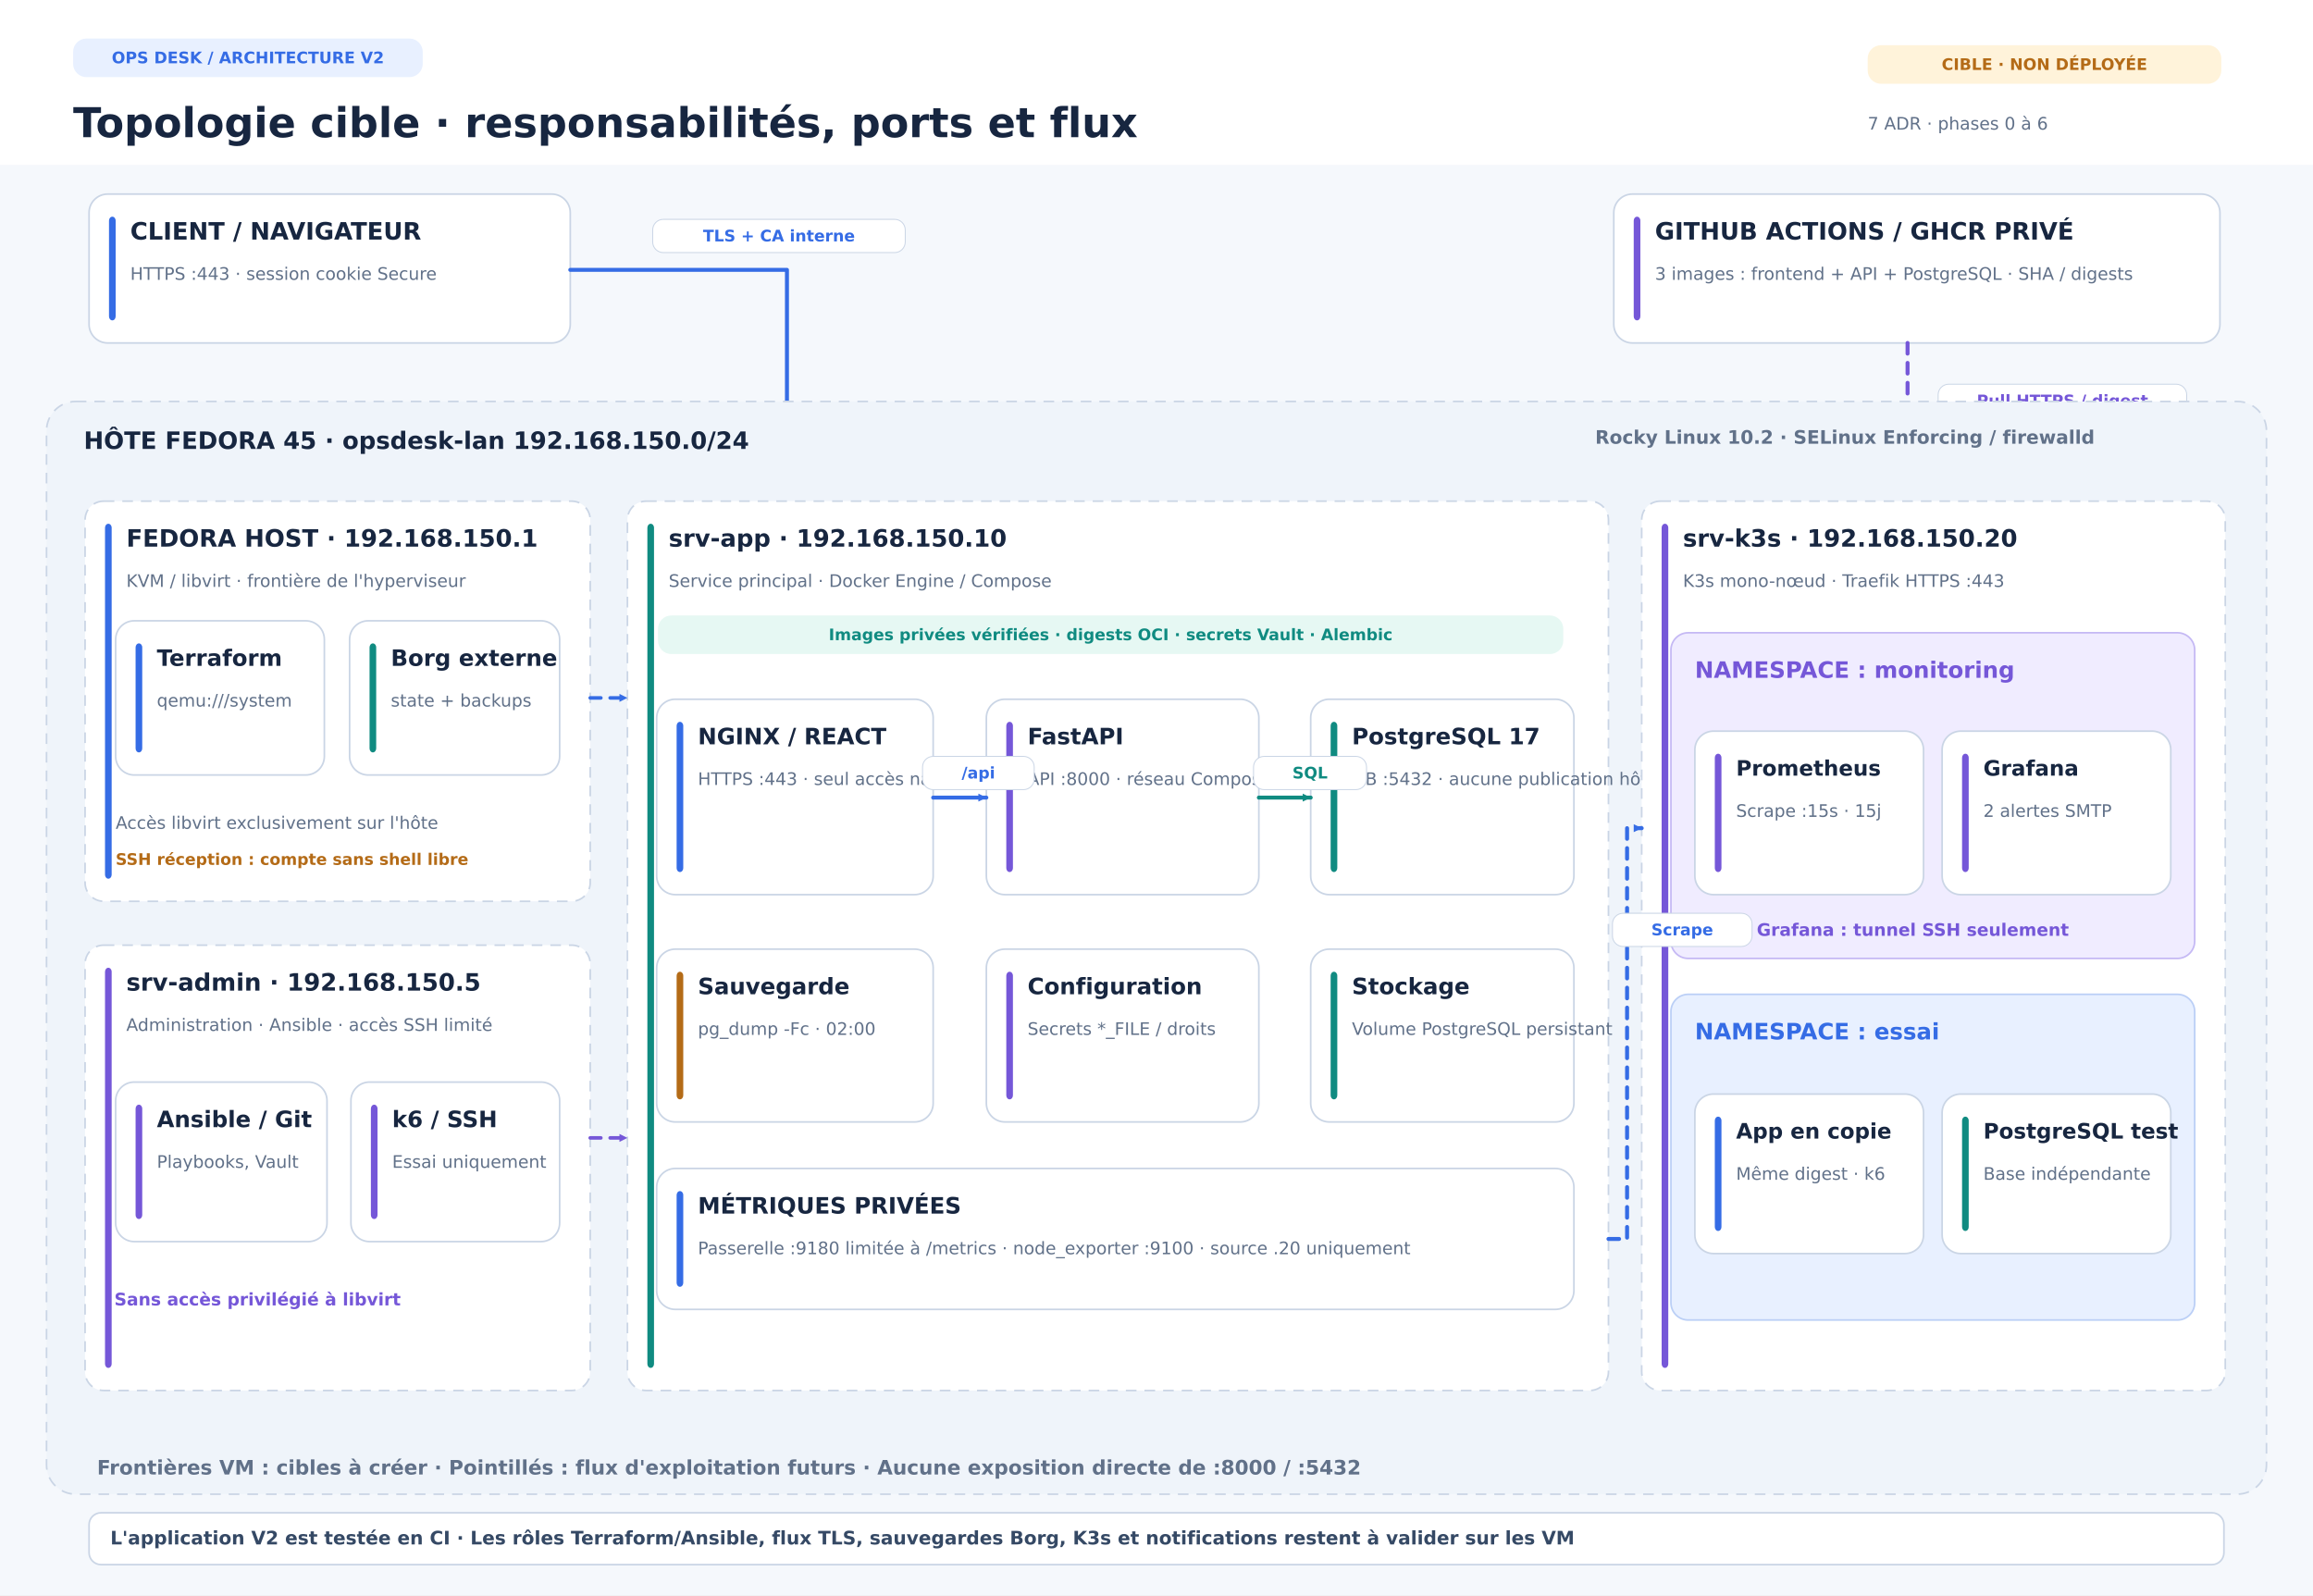
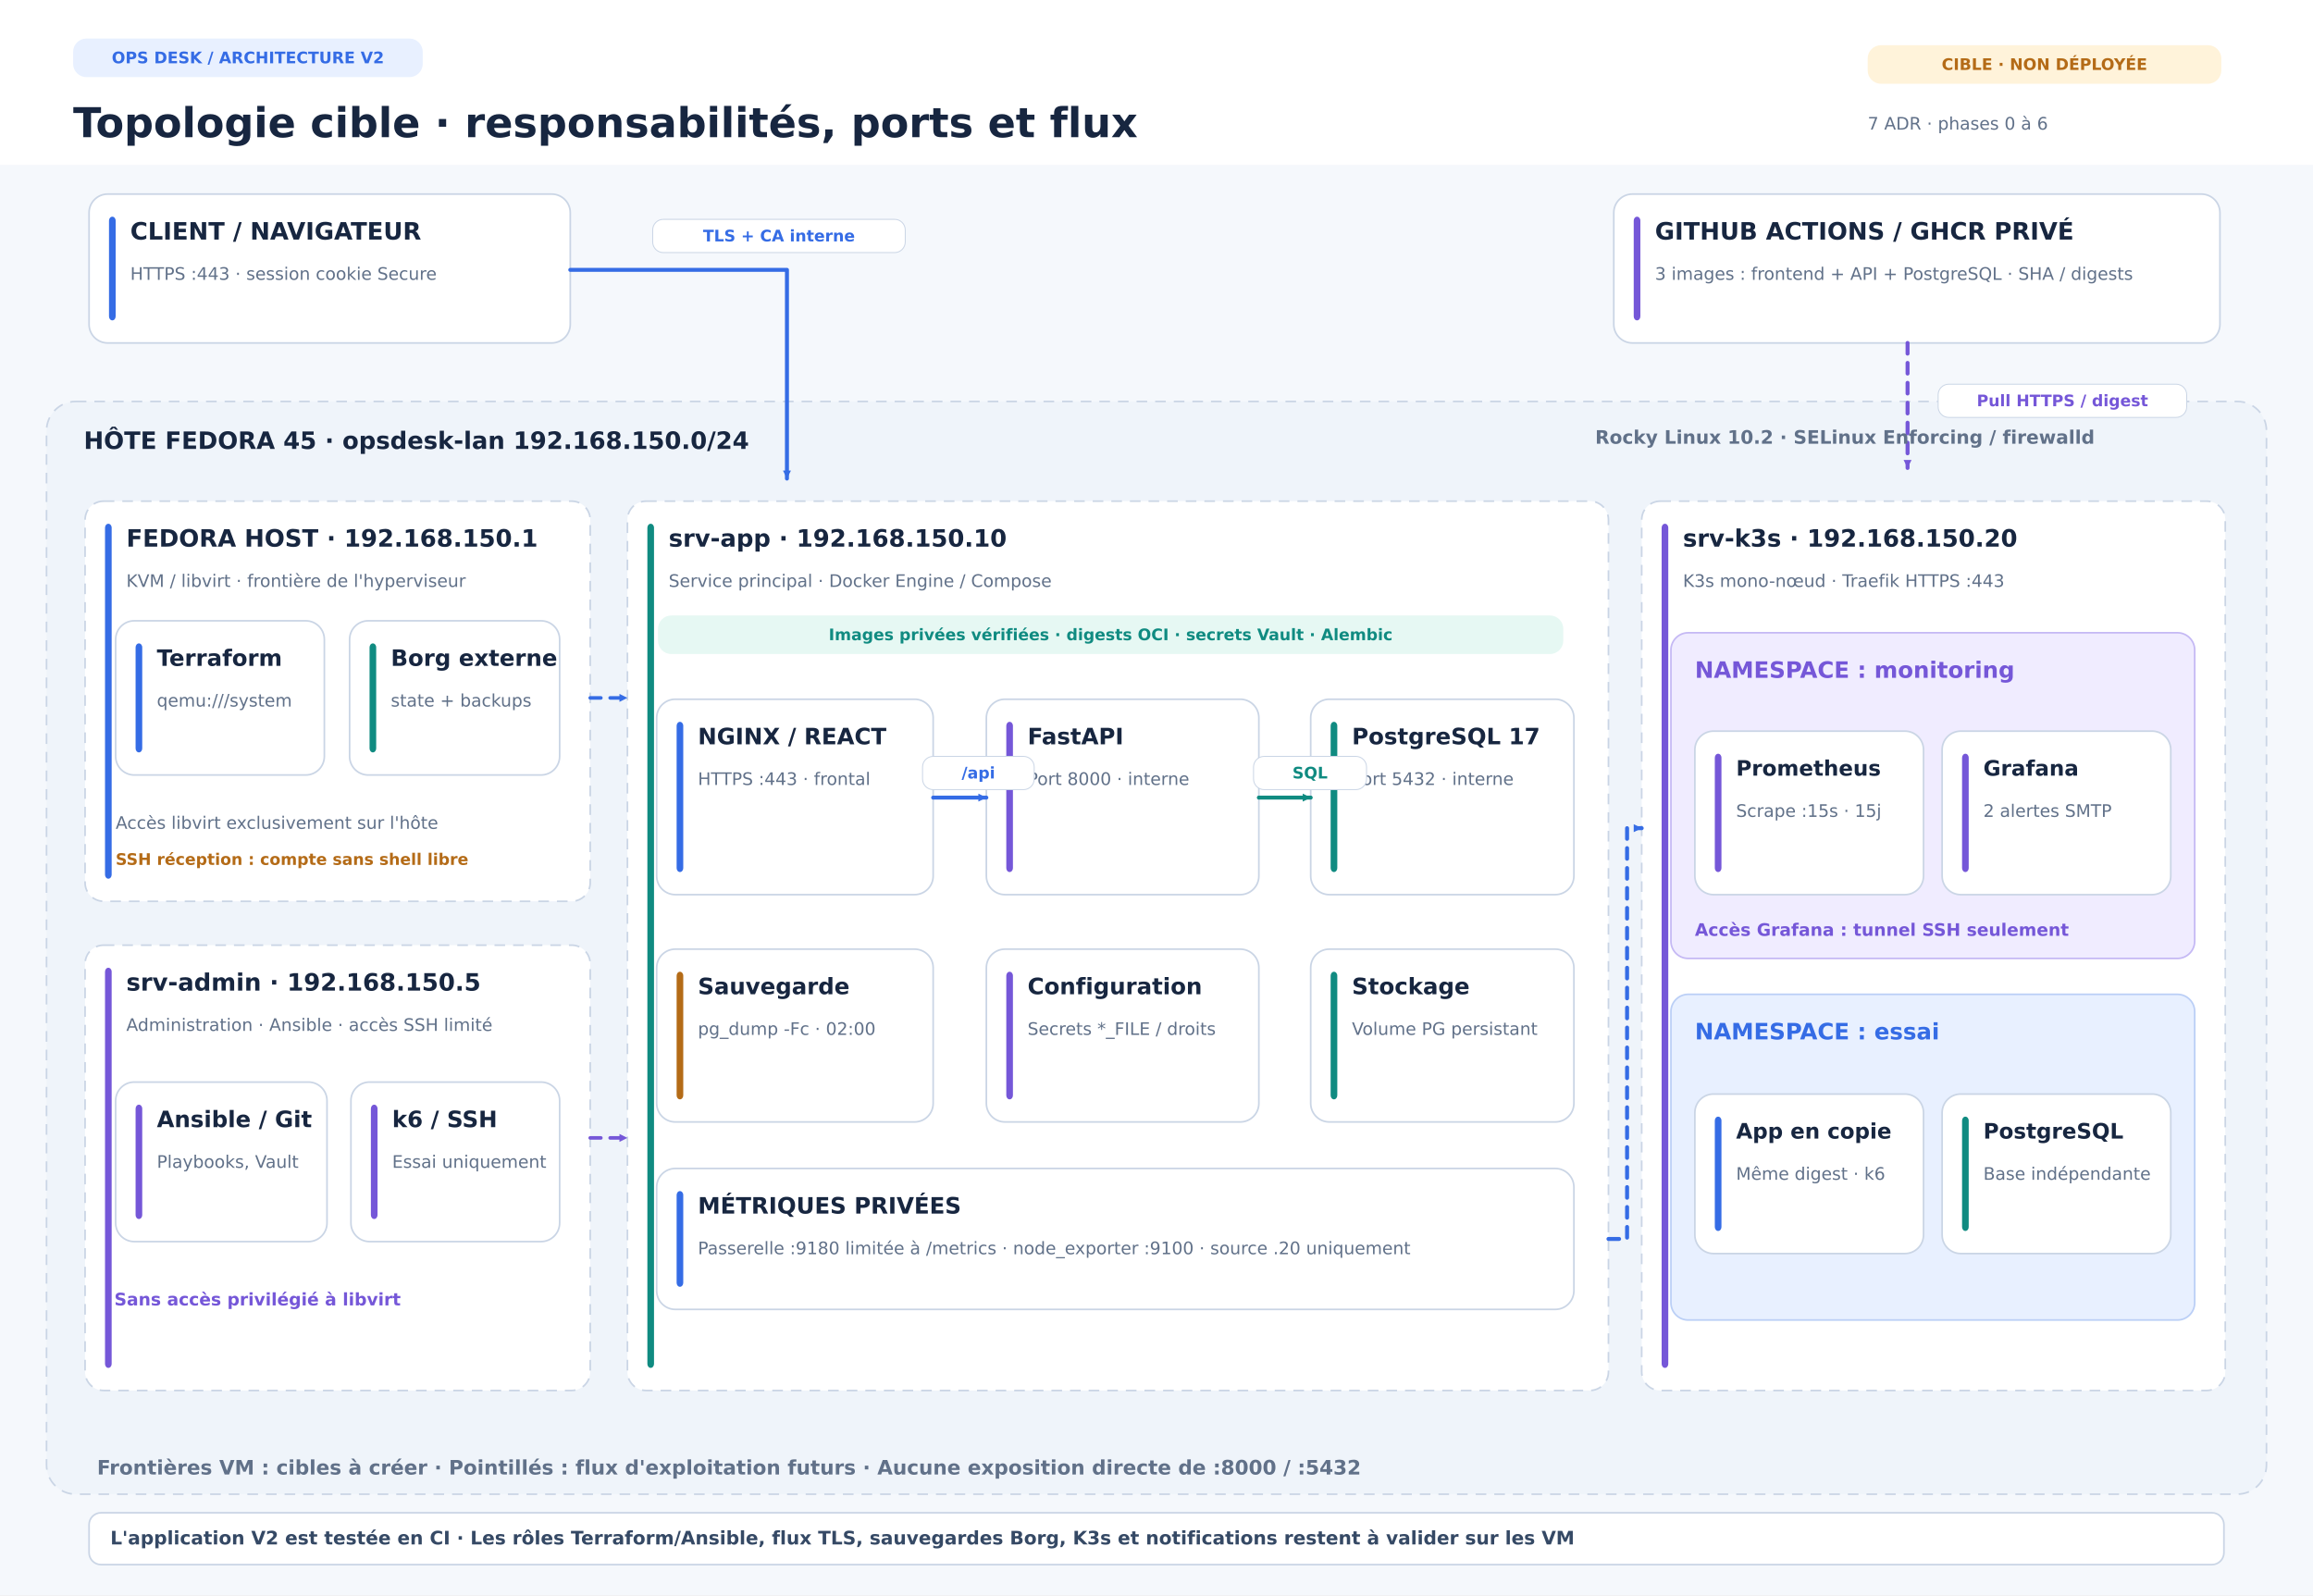
<svg xmlns="http://www.w3.org/2000/svg" width="1740" height="1200" viewBox="0 0 1740 1200" role="img" aria-labelledby="title desc">
  <defs>
    <marker id="arr-0" markerWidth="8" markerHeight="8" refX="7" refY="4" orient="auto" markerUnits="userSpaceOnUse">
      <path d="M 1 1 L 7 4 L 1 7 Z" fill="#356CE5" />
    </marker>
    <marker id="arr-1" markerWidth="8" markerHeight="8" refX="7" refY="4" orient="auto" markerUnits="userSpaceOnUse">
      <path d="M 1 1 L 7 4 L 1 7 Z" fill="#108B81" />
    </marker>
    <marker id="arr-2" markerWidth="8" markerHeight="8" refX="7" refY="4" orient="auto" markerUnits="userSpaceOnUse">
      <path d="M 1 1 L 7 4 L 1 7 Z" fill="#7557D8" />
    </marker>
    <marker id="arr-3" markerWidth="8" markerHeight="8" refX="7" refY="4" orient="auto" markerUnits="userSpaceOnUse">
      <path d="M 1 1 L 7 4 L 1 7 Z" fill="#B46B17" />
    </marker>
    <marker id="arr-4" markerWidth="8" markerHeight="8" refX="7" refY="4" orient="auto" markerUnits="userSpaceOnUse">
      <path d="M 1 1 L 7 4 L 1 7 Z" fill="#354965" />
    </marker>
  </defs>
  <rect x="0" y="0" width="1740" height="1200" fill="#F5F8FC" />
+   <rect x="35" y="302" width="1670" height="822" rx="22" ry="22" fill="#EFF4FA" stroke="#CAD5E5" stroke-width="1.25" stroke-dasharray="8 6" />
  <rect x="0" y="0" width="1740" height="124" rx="0" ry="0" fill="#FFFFFF" stroke="none" stroke-width="1.25" />
  <rect x="55" y="29" width="263" height="29" rx="10" ry="10" fill="#E8F0FF" stroke="none" stroke-width="1.25" />
  <text x="186.5" y="47.6" fill="#356CE5" font-family="DejaVu Sans, Arial, Helvetica, sans-serif" font-size="12" font-weight="700" text-anchor="middle">OPS DESK  /  ARCHITECTURE V2</text>
  <text x="55" y="103.2" fill="#172640" font-family="DejaVu Sans, Arial, Helvetica, sans-serif" font-size="31" font-weight="700" text-anchor="start">Topologie cible · responsabilités, ports et flux</text>
  <rect x="1405" y="34" width="266" height="29" rx="10" ry="10" fill="#FFF3DA" stroke="none" stroke-width="1.25" />
  <text x="1538" y="52.6" fill="#B46B17" font-family="DejaVu Sans, Arial, Helvetica, sans-serif" font-size="12" font-weight="700" text-anchor="middle">CIBLE  ·  NON DÉPLOYÉE</text>
  <text x="1405" y="97.5" fill="#617189" font-family="DejaVu Sans, Arial, Helvetica, sans-serif" font-size="13" font-weight="500" text-anchor="start">7 ADR · phases 0 à 6</text>
  <rect x="67" y="146" width="362" height="112" rx="14" ry="14" fill="#FFFFFF" stroke="#CAD5E5" stroke-width="1.25" />
  <rect x="82" y="163" width="5" height="78" rx="3" ry="3" fill="#356CE5" stroke="none" stroke-width="1.25" />
  <text x="98" y="180.2" fill="#172640" font-family="DejaVu Sans, Arial, Helvetica, sans-serif" font-size="18" font-weight="700" text-anchor="start">CLIENT / NAVIGATEUR</text>
  <text x="98" y="210.5" fill="#617189" font-family="DejaVu Sans, Arial, Helvetica, sans-serif" font-size="13" font-weight="400" text-anchor="start">HTTPS :443  ·  session cookie Secure</text>
  <rect x="1214" y="146" width="456" height="112" rx="14" ry="14" fill="#FFFFFF" stroke="#CAD5E5" stroke-width="1.25" />
  <rect x="1229" y="163" width="5" height="78" rx="3" ry="3" fill="#7557D8" stroke="none" stroke-width="1.25" />
  <text x="1245" y="180.2" fill="#172640" font-family="DejaVu Sans, Arial, Helvetica, sans-serif" font-size="18" font-weight="700" text-anchor="start">GITHUB ACTIONS / GHCR PRIVÉ</text>
  <text x="1245" y="210.5" fill="#617189" font-family="DejaVu Sans, Arial, Helvetica, sans-serif" font-size="13" font-weight="400" text-anchor="start">3 images : frontend + API + PostgreSQL  ·  SHA / digests</text>
  <polyline points="429,203 592,203 592,360" fill="none" stroke="#356CE5" stroke-width="3" stroke-linecap="round" stroke-linejoin="round" marker-end="url(#arr-0)" />
  <rect x="491" y="165" width="190" height="25" rx="8" ry="8" fill="#FFFFFF" stroke="#CAD5E5" stroke-width="0.7" />
  <text x="586" y="181.6" fill="#356CE5" font-family="DejaVu Sans, Arial, Helvetica, sans-serif" font-size="12" font-weight="700" text-anchor="middle">TLS + CA interne</text>
  <polyline points="1435,258 1435,352" fill="none" stroke="#7557D8" stroke-width="3" stroke-linecap="round" stroke-linejoin="round" stroke-dasharray="8 7" marker-end="url(#arr-2)" />
  <rect x="1458" y="289" width="187" height="25" rx="8" ry="8" fill="#FFFFFF" stroke="#CAD5E5" stroke-width="0.7" />
  <text x="1551.5" y="305.6" fill="#7557D8" font-family="DejaVu Sans, Arial, Helvetica, sans-serif" font-size="12" font-weight="700" text-anchor="middle">Pull HTTPS / digest</text>
-   <rect x="35" y="302" width="1670" height="822" rx="22" ry="22" fill="#EFF4FA" stroke="#CAD5E5" stroke-width="1.25" stroke-dasharray="8 6" />
  <text x="63" y="337.7" fill="#172640" font-family="DejaVu Sans, Arial, Helvetica, sans-serif" font-size="18" font-weight="700" text-anchor="start">HÔTE FEDORA 45  ·  opsdesk-lan 192.168.150.0/24</text>
  <text x="1200" y="333.8" fill="#617189" font-family="DejaVu Sans, Arial, Helvetica, sans-serif" font-size="14" font-weight="600" text-anchor="start">Rocky Linux 10.2  ·  SELinux Enforcing / firewalld</text>
  <rect x="64" y="377" width="380" height="301" rx="14" ry="14" fill="#FFFFFF" stroke="#CAD5E5" stroke-width="1.25" stroke-dasharray="8 6" />
  <rect x="79" y="394" width="5" height="267" rx="3" ry="3" fill="#356CE5" stroke="none" stroke-width="1.25" />
  <text x="95" y="411.2" fill="#172640" font-family="DejaVu Sans, Arial, Helvetica, sans-serif" font-size="18" font-weight="700" text-anchor="start">FEDORA HOST  ·  192.168.150.1</text>
  <text x="95" y="441.5" fill="#617189" font-family="DejaVu Sans, Arial, Helvetica, sans-serif" font-size="13" font-weight="400" text-anchor="start">KVM / libvirt · frontière de l'hyperviseur</text>
  <rect x="87" y="467" width="157" height="116" rx="14" ry="14" fill="#FFFFFF" stroke="#CAD5E5" stroke-width="1.25" />
  <rect x="102" y="484" width="5" height="82" rx="3" ry="3" fill="#356CE5" stroke="none" stroke-width="1.25" />
  <text x="118" y="500.9" fill="#172640" font-family="DejaVu Sans, Arial, Helvetica, sans-serif" font-size="17" font-weight="700" text-anchor="start">Terraform</text>
  <text x="118" y="531.5" fill="#617189" font-family="DejaVu Sans, Arial, Helvetica, sans-serif" font-size="13" font-weight="400" text-anchor="start">qemu:///system</text>
  <rect x="263" y="467" width="158" height="116" rx="14" ry="14" fill="#FFFFFF" stroke="#CAD5E5" stroke-width="1.25" />
  <rect x="278" y="484" width="5" height="82" rx="3" ry="3" fill="#108B81" stroke="none" stroke-width="1.25" />
  <text x="294" y="500.9" fill="#172640" font-family="DejaVu Sans, Arial, Helvetica, sans-serif" font-size="17" font-weight="700" text-anchor="start">Borg externe</text>
  <text x="294" y="531.5" fill="#617189" font-family="DejaVu Sans, Arial, Helvetica, sans-serif" font-size="13" font-weight="400" text-anchor="start">state + backups</text>
  <text x="87" y="623.5" fill="#617189" font-family="DejaVu Sans, Arial, Helvetica, sans-serif" font-size="13" font-weight="500" text-anchor="start">Accès libvirt exclusivement sur l'hôte</text>
  <text x="87" y="650.6" fill="#B46B17" font-family="DejaVu Sans, Arial, Helvetica, sans-serif" font-size="12" font-weight="600" text-anchor="start">SSH réception : compte sans shell libre</text>
  <rect x="64" y="711" width="380" height="335" rx="14" ry="14" fill="#FFFFFF" stroke="#CAD5E5" stroke-width="1.25" stroke-dasharray="8 6" />
  <rect x="79" y="728" width="5" height="301" rx="3" ry="3" fill="#7557D8" stroke="none" stroke-width="1.25" />
  <text x="95" y="745.2" fill="#172640" font-family="DejaVu Sans, Arial, Helvetica, sans-serif" font-size="18" font-weight="700" text-anchor="start">srv-admin  ·  192.168.150.5</text>
  <text x="95" y="775.5" fill="#617189" font-family="DejaVu Sans, Arial, Helvetica, sans-serif" font-size="13" font-weight="400" text-anchor="start">Administration · Ansible · accès SSH limité</text>
  <rect x="87" y="814" width="159" height="120" rx="14" ry="14" fill="#FFFFFF" stroke="#CAD5E5" stroke-width="1.25" />
  <rect x="102" y="831" width="5" height="86" rx="3" ry="3" fill="#7557D8" stroke="none" stroke-width="1.25" />
  <text x="118" y="847.9" fill="#172640" font-family="DejaVu Sans, Arial, Helvetica, sans-serif" font-size="17" font-weight="700" text-anchor="start">Ansible / Git</text>
  <text x="118" y="878.5" fill="#617189" font-family="DejaVu Sans, Arial, Helvetica, sans-serif" font-size="13" font-weight="400" text-anchor="start">Playbooks, Vault</text>
  <rect x="264" y="814" width="157" height="120" rx="14" ry="14" fill="#FFFFFF" stroke="#CAD5E5" stroke-width="1.25" />
  <rect x="279" y="831" width="5" height="86" rx="3" ry="3" fill="#7557D8" stroke="none" stroke-width="1.25" />
  <text x="295" y="847.9" fill="#172640" font-family="DejaVu Sans, Arial, Helvetica, sans-serif" font-size="17" font-weight="700" text-anchor="start">k6 / SSH</text>
  <text x="295" y="878.5" fill="#617189" font-family="DejaVu Sans, Arial, Helvetica, sans-serif" font-size="13" font-weight="400" text-anchor="start">Essai uniquement</text>
  <text x="86" y="982.0" fill="#7557D8" font-family="DejaVu Sans, Arial, Helvetica, sans-serif" font-size="13" font-weight="600" text-anchor="start">Sans accès privilégié à libvirt</text>
  <rect x="472" y="377" width="738" height="669" rx="14" ry="14" fill="#FFFFFF" stroke="#CAD5E5" stroke-width="1.25" stroke-dasharray="8 6" />
  <rect x="487" y="394" width="5" height="635" rx="3" ry="3" fill="#108B81" stroke="none" stroke-width="1.25" />
  <text x="503" y="411.2" fill="#172640" font-family="DejaVu Sans, Arial, Helvetica, sans-serif" font-size="18" font-weight="700" text-anchor="start">srv-app  ·  192.168.150.10</text>
  <text x="503" y="441.5" fill="#617189" font-family="DejaVu Sans, Arial, Helvetica, sans-serif" font-size="13" font-weight="400" text-anchor="start">Service principal  ·  Docker Engine / Compose</text>
  <rect x="495" y="463" width="681" height="29" rx="10" ry="10" fill="#E6F8F3" stroke="none" stroke-width="1.25" />
  <text x="835.5" y="481.6" fill="#108B81" font-family="DejaVu Sans, Arial, Helvetica, sans-serif" font-size="12" font-weight="700" text-anchor="middle">Images privées vérifiées  ·  digests OCI  ·  secrets Vault  ·  Alembic</text>
  <rect x="494" y="526" width="208" height="147" rx="14" ry="14" fill="#FFFFFF" stroke="#CAD5E5" stroke-width="1.25" />
  <rect x="509" y="543" width="5" height="113" rx="3" ry="3" fill="#356CE5" stroke="none" stroke-width="1.25" />
  <text x="525" y="559.9" fill="#172640" font-family="DejaVu Sans, Arial, Helvetica, sans-serif" font-size="17" font-weight="700" text-anchor="start">NGINX / REACT</text>
-   <text x="525" y="590.5" fill="#617189" font-family="DejaVu Sans, Arial, Helvetica, sans-serif" font-size="13" font-weight="400" text-anchor="start">HTTPS :443  ·  seul accès navigateur</text>
+   <text x="525" y="590.5" fill="#617189" font-family="DejaVu Sans, Arial, Helvetica, sans-serif" font-size="13" font-weight="400" text-anchor="start">HTTPS :443  ·  frontal</text>
  <rect x="742" y="526" width="205" height="147" rx="14" ry="14" fill="#FFFFFF" stroke="#CAD5E5" stroke-width="1.25" />
  <rect x="757" y="543" width="5" height="113" rx="3" ry="3" fill="#7557D8" stroke="none" stroke-width="1.25" />
  <text x="773" y="559.9" fill="#172640" font-family="DejaVu Sans, Arial, Helvetica, sans-serif" font-size="17" font-weight="700" text-anchor="start">FastAPI</text>
-   <text x="773" y="590.5" fill="#617189" font-family="DejaVu Sans, Arial, Helvetica, sans-serif" font-size="13" font-weight="400" text-anchor="start">API :8000  ·  réseau Compose uniquement</text>
+   <text x="773" y="590.5" fill="#617189" font-family="DejaVu Sans, Arial, Helvetica, sans-serif" font-size="13" font-weight="400" text-anchor="start">Port 8000  ·  interne</text>
  <rect x="986" y="526" width="198" height="147" rx="14" ry="14" fill="#FFFFFF" stroke="#CAD5E5" stroke-width="1.25" />
  <rect x="1001" y="543" width="5" height="113" rx="3" ry="3" fill="#108B81" stroke="none" stroke-width="1.25" />
  <text x="1017" y="559.9" fill="#172640" font-family="DejaVu Sans, Arial, Helvetica, sans-serif" font-size="17" font-weight="700" text-anchor="start">PostgreSQL 17</text>
-   <text x="1017" y="590.5" fill="#617189" font-family="DejaVu Sans, Arial, Helvetica, sans-serif" font-size="13" font-weight="400" text-anchor="start">DB :5432  ·  aucune publication hôte</text>
+   <text x="1017" y="590.5" fill="#617189" font-family="DejaVu Sans, Arial, Helvetica, sans-serif" font-size="13" font-weight="400" text-anchor="start">Port 5432  ·  interne</text>
  <polyline points="702,600 742,600" fill="none" stroke="#356CE5" stroke-width="3" stroke-linecap="round" stroke-linejoin="round" marker-end="url(#arr-0)" />
  <rect x="694" y="569" width="84" height="25" rx="8" ry="8" fill="#FFFFFF" stroke="#CAD5E5" stroke-width="0.7" />
  <text x="736" y="585.6" fill="#356CE5" font-family="DejaVu Sans, Arial, Helvetica, sans-serif" font-size="12" font-weight="700" text-anchor="middle">/api</text>
  <polyline points="947,600 986,600" fill="none" stroke="#108B81" stroke-width="3" stroke-linecap="round" stroke-linejoin="round" marker-end="url(#arr-1)" />
  <rect x="943" y="569" width="85" height="25" rx="8" ry="8" fill="#FFFFFF" stroke="#CAD5E5" stroke-width="0.7" />
  <text x="985.5" y="585.6" fill="#108B81" font-family="DejaVu Sans, Arial, Helvetica, sans-serif" font-size="12" font-weight="700" text-anchor="middle">SQL</text>
  <rect x="494" y="714" width="208" height="130" rx="14" ry="14" fill="#FFFFFF" stroke="#CAD5E5" stroke-width="1.25" />
  <rect x="509" y="731" width="5" height="96" rx="3" ry="3" fill="#B46B17" stroke="none" stroke-width="1.25" />
  <text x="525" y="747.9" fill="#172640" font-family="DejaVu Sans, Arial, Helvetica, sans-serif" font-size="17" font-weight="700" text-anchor="start">Sauvegarde</text>
  <text x="525" y="778.5" fill="#617189" font-family="DejaVu Sans, Arial, Helvetica, sans-serif" font-size="13" font-weight="400" text-anchor="start">pg_dump -Fc  ·  02:00</text>
  <rect x="742" y="714" width="205" height="130" rx="14" ry="14" fill="#FFFFFF" stroke="#CAD5E5" stroke-width="1.25" />
  <rect x="757" y="731" width="5" height="96" rx="3" ry="3" fill="#7557D8" stroke="none" stroke-width="1.25" />
  <text x="773" y="747.9" fill="#172640" font-family="DejaVu Sans, Arial, Helvetica, sans-serif" font-size="17" font-weight="700" text-anchor="start">Configuration</text>
  <text x="773" y="778.5" fill="#617189" font-family="DejaVu Sans, Arial, Helvetica, sans-serif" font-size="13" font-weight="400" text-anchor="start">Secrets *_FILE / droits</text>
  <rect x="986" y="714" width="198" height="130" rx="14" ry="14" fill="#FFFFFF" stroke="#CAD5E5" stroke-width="1.25" />
  <rect x="1001" y="731" width="5" height="96" rx="3" ry="3" fill="#108B81" stroke="none" stroke-width="1.25" />
  <text x="1017" y="747.9" fill="#172640" font-family="DejaVu Sans, Arial, Helvetica, sans-serif" font-size="17" font-weight="700" text-anchor="start">Stockage</text>
-   <text x="1017" y="778.5" fill="#617189" font-family="DejaVu Sans, Arial, Helvetica, sans-serif" font-size="13" font-weight="400" text-anchor="start">Volume PostgreSQL persistant</text>
+   <text x="1017" y="778.5" fill="#617189" font-family="DejaVu Sans, Arial, Helvetica, sans-serif" font-size="13" font-weight="400" text-anchor="start">Volume PG persistant</text>
  <rect x="494" y="879" width="690" height="106" rx="14" ry="14" fill="#FFFFFF" stroke="#CAD5E5" stroke-width="1.25" />
  <rect x="509" y="896" width="5" height="72" rx="3" ry="3" fill="#356CE5" stroke="none" stroke-width="1.25" />
  <text x="525" y="912.9" fill="#172640" font-family="DejaVu Sans, Arial, Helvetica, sans-serif" font-size="17" font-weight="700" text-anchor="start">MÉTRIQUES PRIVÉES</text>
  <text x="525" y="943.5" fill="#617189" font-family="DejaVu Sans, Arial, Helvetica, sans-serif" font-size="13" font-weight="400" text-anchor="start">Passerelle :9180 limitée à /metrics  ·  node_exporter :9100  ·  source .20 uniquement</text>
  <rect x="1235" y="377" width="439" height="669" rx="14" ry="14" fill="#FFFFFF" stroke="#CAD5E5" stroke-width="1.25" stroke-dasharray="8 6" />
  <rect x="1250" y="394" width="5" height="635" rx="3" ry="3" fill="#7557D8" stroke="none" stroke-width="1.25" />
  <text x="1266" y="411.2" fill="#172640" font-family="DejaVu Sans, Arial, Helvetica, sans-serif" font-size="18" font-weight="700" text-anchor="start">srv-k3s  ·  192.168.150.20</text>
  <text x="1266" y="441.5" fill="#617189" font-family="DejaVu Sans, Arial, Helvetica, sans-serif" font-size="13" font-weight="400" text-anchor="start">K3s mono-nœud  ·  Traefik HTTPS :443</text>
  <rect x="1257" y="476" width="394" height="245" rx="13" ry="13" fill="#F0ECFF" stroke="#C5B9F4" stroke-width="1.25" />
  <text x="1275" y="509.9" fill="#7557D8" font-family="DejaVu Sans, Arial, Helvetica, sans-serif" font-size="17" font-weight="700" text-anchor="start">NAMESPACE : monitoring</text>
  <rect x="1275" y="550" width="172" height="123" rx="14" ry="14" fill="#FFFFFF" stroke="#CAD5E5" stroke-width="1.25" />
  <rect x="1290" y="567" width="5" height="89" rx="3" ry="3" fill="#7557D8" stroke="none" stroke-width="1.25" />
  <text x="1306" y="583.5" fill="#172640" font-family="DejaVu Sans, Arial, Helvetica, sans-serif" font-size="16" font-weight="700" text-anchor="start">Prometheus</text>
  <text x="1306" y="614.5" fill="#617189" font-family="DejaVu Sans, Arial, Helvetica, sans-serif" font-size="13" font-weight="400" text-anchor="start">Scrape :15s · 15j</text>
  <rect x="1461" y="550" width="172" height="123" rx="14" ry="14" fill="#FFFFFF" stroke="#CAD5E5" stroke-width="1.25" />
  <rect x="1476" y="567" width="5" height="89" rx="3" ry="3" fill="#7557D8" stroke="none" stroke-width="1.25" />
  <text x="1492" y="583.5" fill="#172640" font-family="DejaVu Sans, Arial, Helvetica, sans-serif" font-size="16" font-weight="700" text-anchor="start">Grafana</text>
  <text x="1492" y="614.5" fill="#617189" font-family="DejaVu Sans, Arial, Helvetica, sans-serif" font-size="13" font-weight="400" text-anchor="start">2 alertes SMTP</text>
  <text x="1275" y="704.0" fill="#7557D8" font-family="DejaVu Sans, Arial, Helvetica, sans-serif" font-size="13" font-weight="600" text-anchor="start">Accès Grafana : tunnel SSH seulement</text>
  <rect x="1257" y="748" width="394" height="245" rx="13" ry="13" fill="#E8F0FF" stroke="#BBCFF6" stroke-width="1.25" />
  <text x="1275" y="781.9" fill="#356CE5" font-family="DejaVu Sans, Arial, Helvetica, sans-serif" font-size="17" font-weight="700" text-anchor="start">NAMESPACE : essai</text>
  <rect x="1275" y="823" width="172" height="120" rx="14" ry="14" fill="#FFFFFF" stroke="#CAD5E5" stroke-width="1.25" />
  <rect x="1290" y="840" width="5" height="86" rx="3" ry="3" fill="#356CE5" stroke="none" stroke-width="1.25" />
  <text x="1306" y="856.5" fill="#172640" font-family="DejaVu Sans, Arial, Helvetica, sans-serif" font-size="16" font-weight="700" text-anchor="start">App en copie</text>
  <text x="1306" y="887.5" fill="#617189" font-family="DejaVu Sans, Arial, Helvetica, sans-serif" font-size="13" font-weight="400" text-anchor="start">Même digest  ·  k6</text>
  <rect x="1461" y="823" width="172" height="120" rx="14" ry="14" fill="#FFFFFF" stroke="#CAD5E5" stroke-width="1.25" />
  <rect x="1476" y="840" width="5" height="86" rx="3" ry="3" fill="#108B81" stroke="none" stroke-width="1.25" />
-   <text x="1492" y="856.5" fill="#172640" font-family="DejaVu Sans, Arial, Helvetica, sans-serif" font-size="16" font-weight="700" text-anchor="start">PostgreSQL test</text>
+   <text x="1492" y="856.5" fill="#172640" font-family="DejaVu Sans, Arial, Helvetica, sans-serif" font-size="16" font-weight="700" text-anchor="start">PostgreSQL</text>
  <text x="1492" y="887.5" fill="#617189" font-family="DejaVu Sans, Arial, Helvetica, sans-serif" font-size="13" font-weight="400" text-anchor="start">Base indépendante</text>
  <polyline points="444,525 472,525" fill="none" stroke="#356CE5" stroke-width="2.7" stroke-linecap="round" stroke-linejoin="round" stroke-dasharray="8 7" marker-end="url(#arr-0)" />
  <polyline points="444,856 472,856" fill="none" stroke="#7557D8" stroke-width="2.7" stroke-linecap="round" stroke-linejoin="round" stroke-dasharray="8 7" marker-end="url(#arr-2)" />
  <polyline points="1210,932 1224,932 1224,623 1235,623" fill="none" stroke="#356CE5" stroke-width="3" stroke-linecap="round" stroke-linejoin="round" stroke-dasharray="8 7" marker-end="url(#arr-0)" />
-   <rect x="1213" y="687" width="105" height="25" rx="8" ry="8" fill="#FFFFFF" stroke="#CAD5E5" stroke-width="0.7" />
-   <text x="1265.5" y="703.6" fill="#356CE5" font-family="DejaVu Sans, Arial, Helvetica, sans-serif" font-size="12" font-weight="700" text-anchor="middle">Scrape</text>
  <text x="73" y="1109.2" fill="#617189" font-family="DejaVu Sans, Arial, Helvetica, sans-serif" font-size="15" font-weight="600" text-anchor="start">Frontières VM : cibles à créer   ·   Pointillés : flux d'exploitation futurs   ·   Aucune exposition directe de :8000 / :5432</text>
  <rect x="67" y="1138" width="1606" height="39" rx="9" ry="9" fill="#FFFFFF" stroke="#CAD5E5" stroke-width="1.25" />
  <text x="83" y="1161.8" fill="#354965" font-family="DejaVu Sans, Arial, Helvetica, sans-serif" font-size="14" font-weight="600" text-anchor="start">L'application V2 est testée en CI · Les rôles Terraform/Ansible, flux TLS, sauvegardes Borg, K3s et notifications restent à valider sur les VM</text>
</svg>
